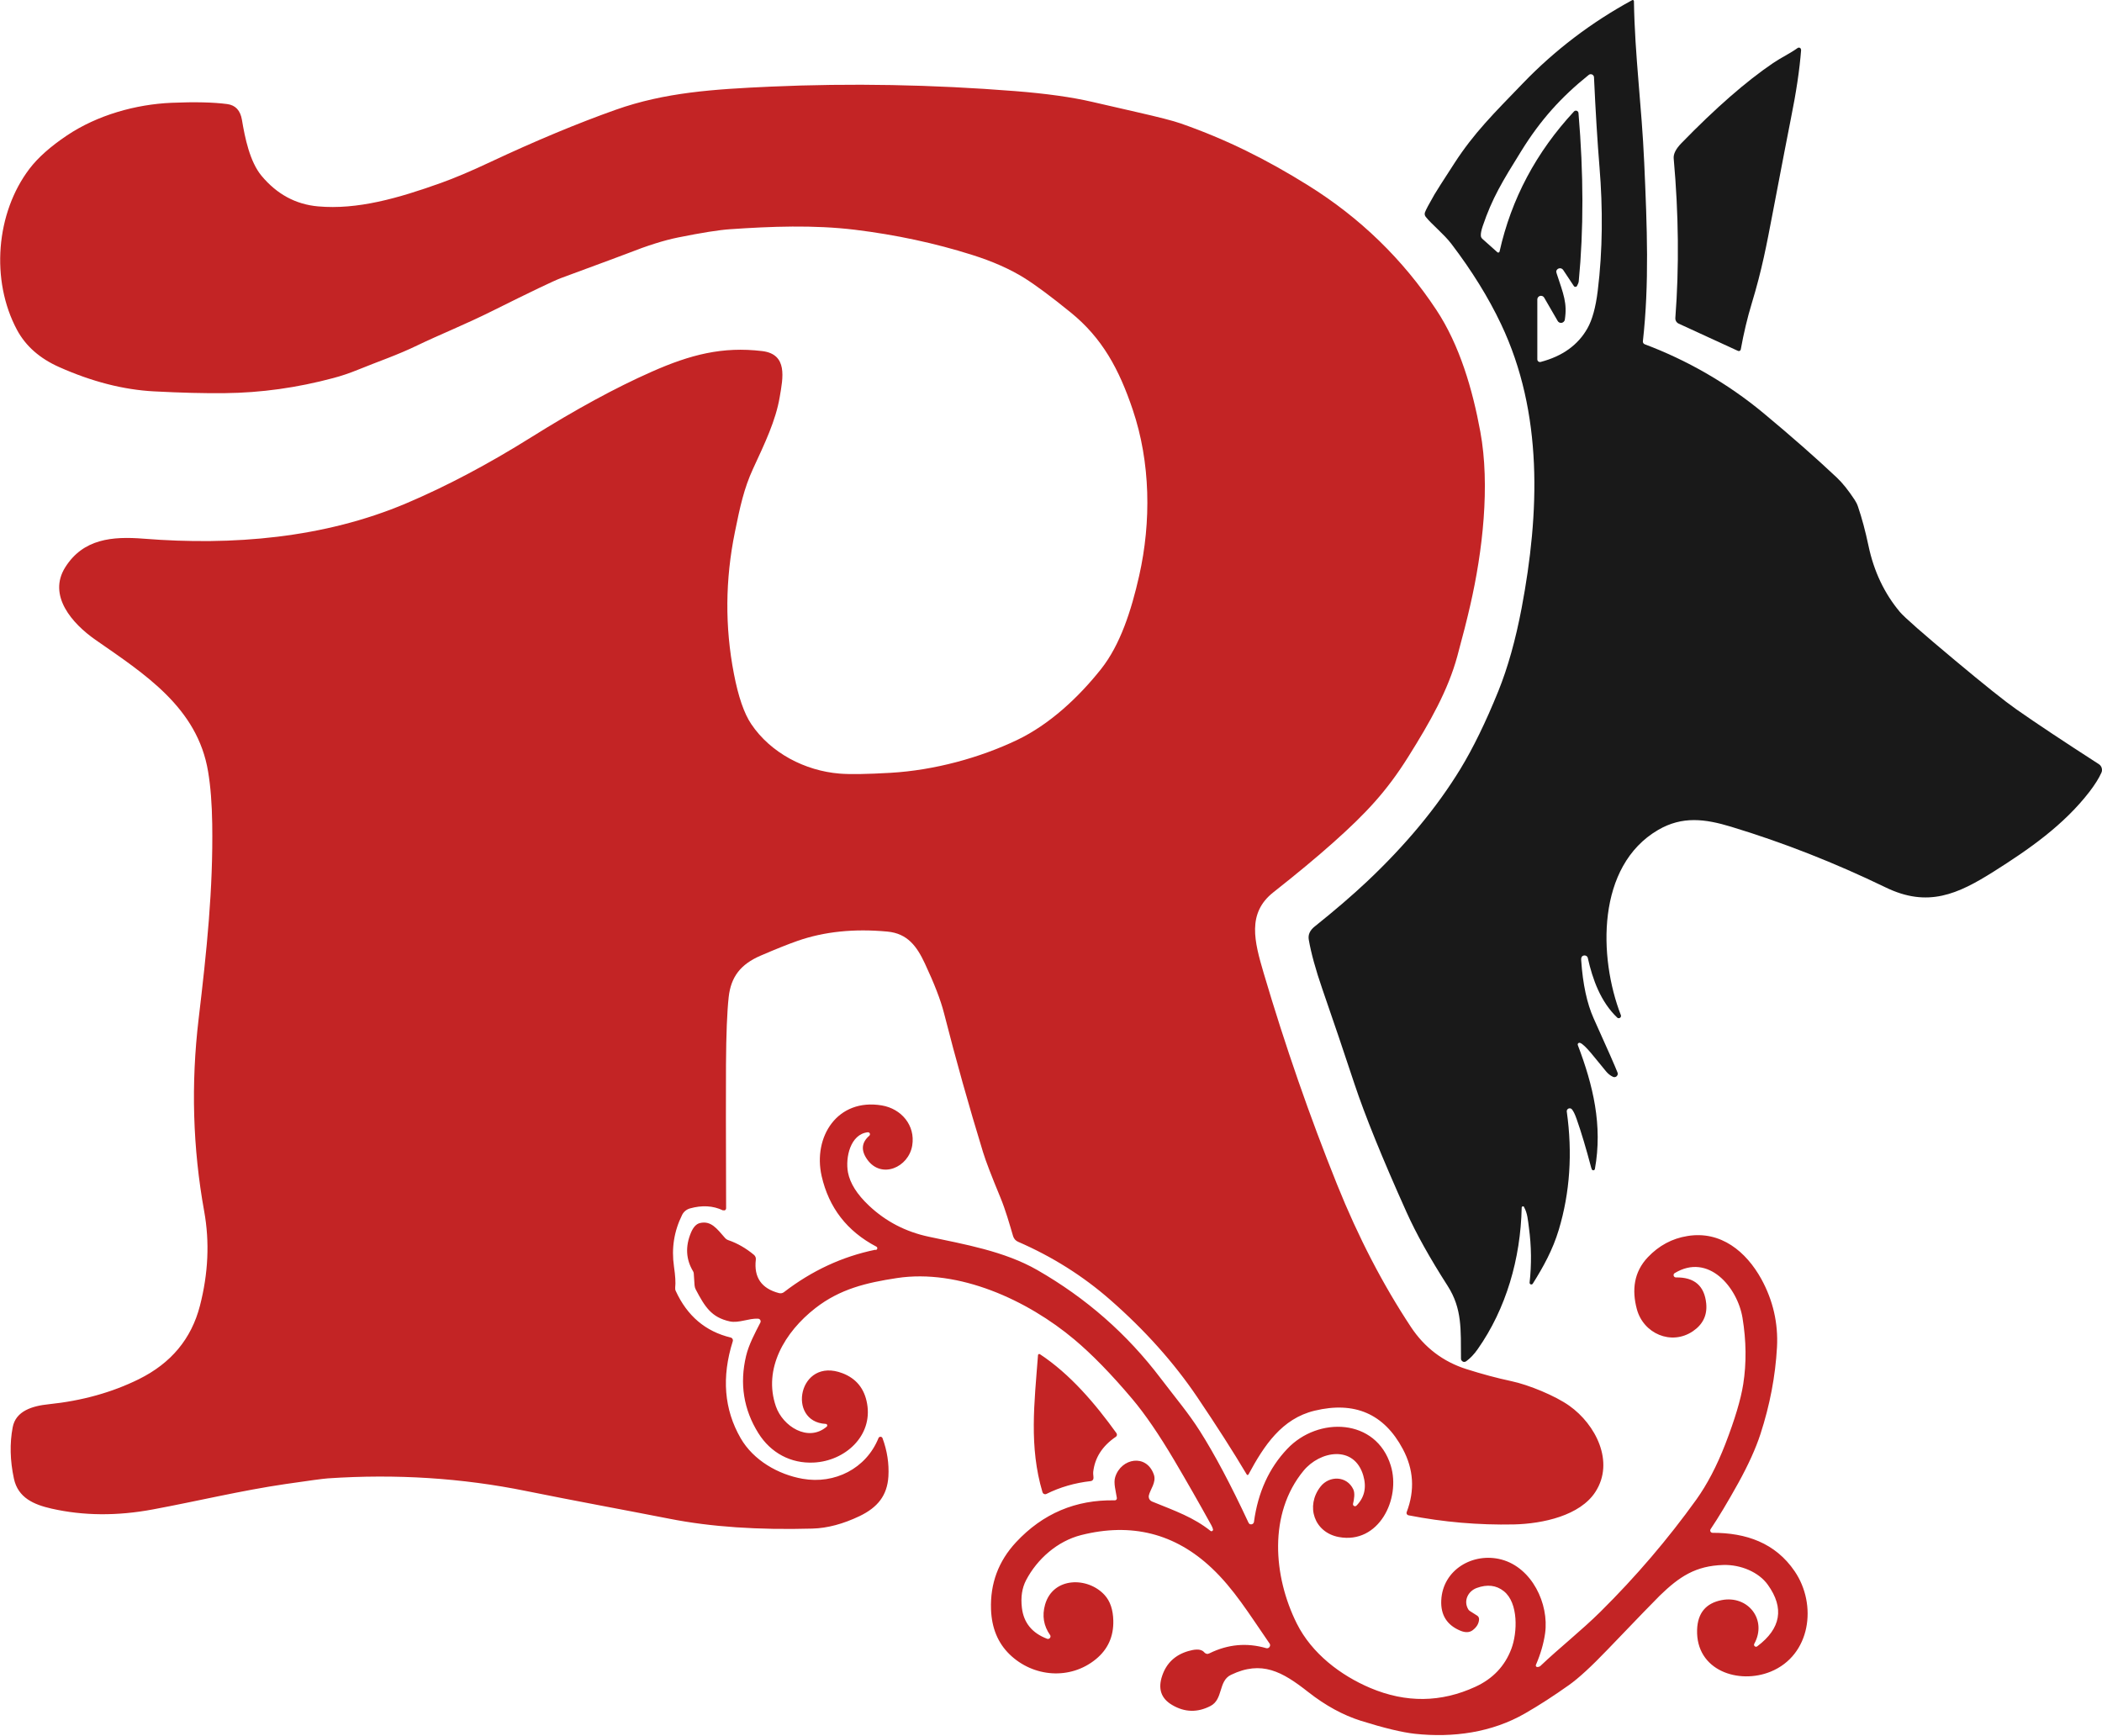
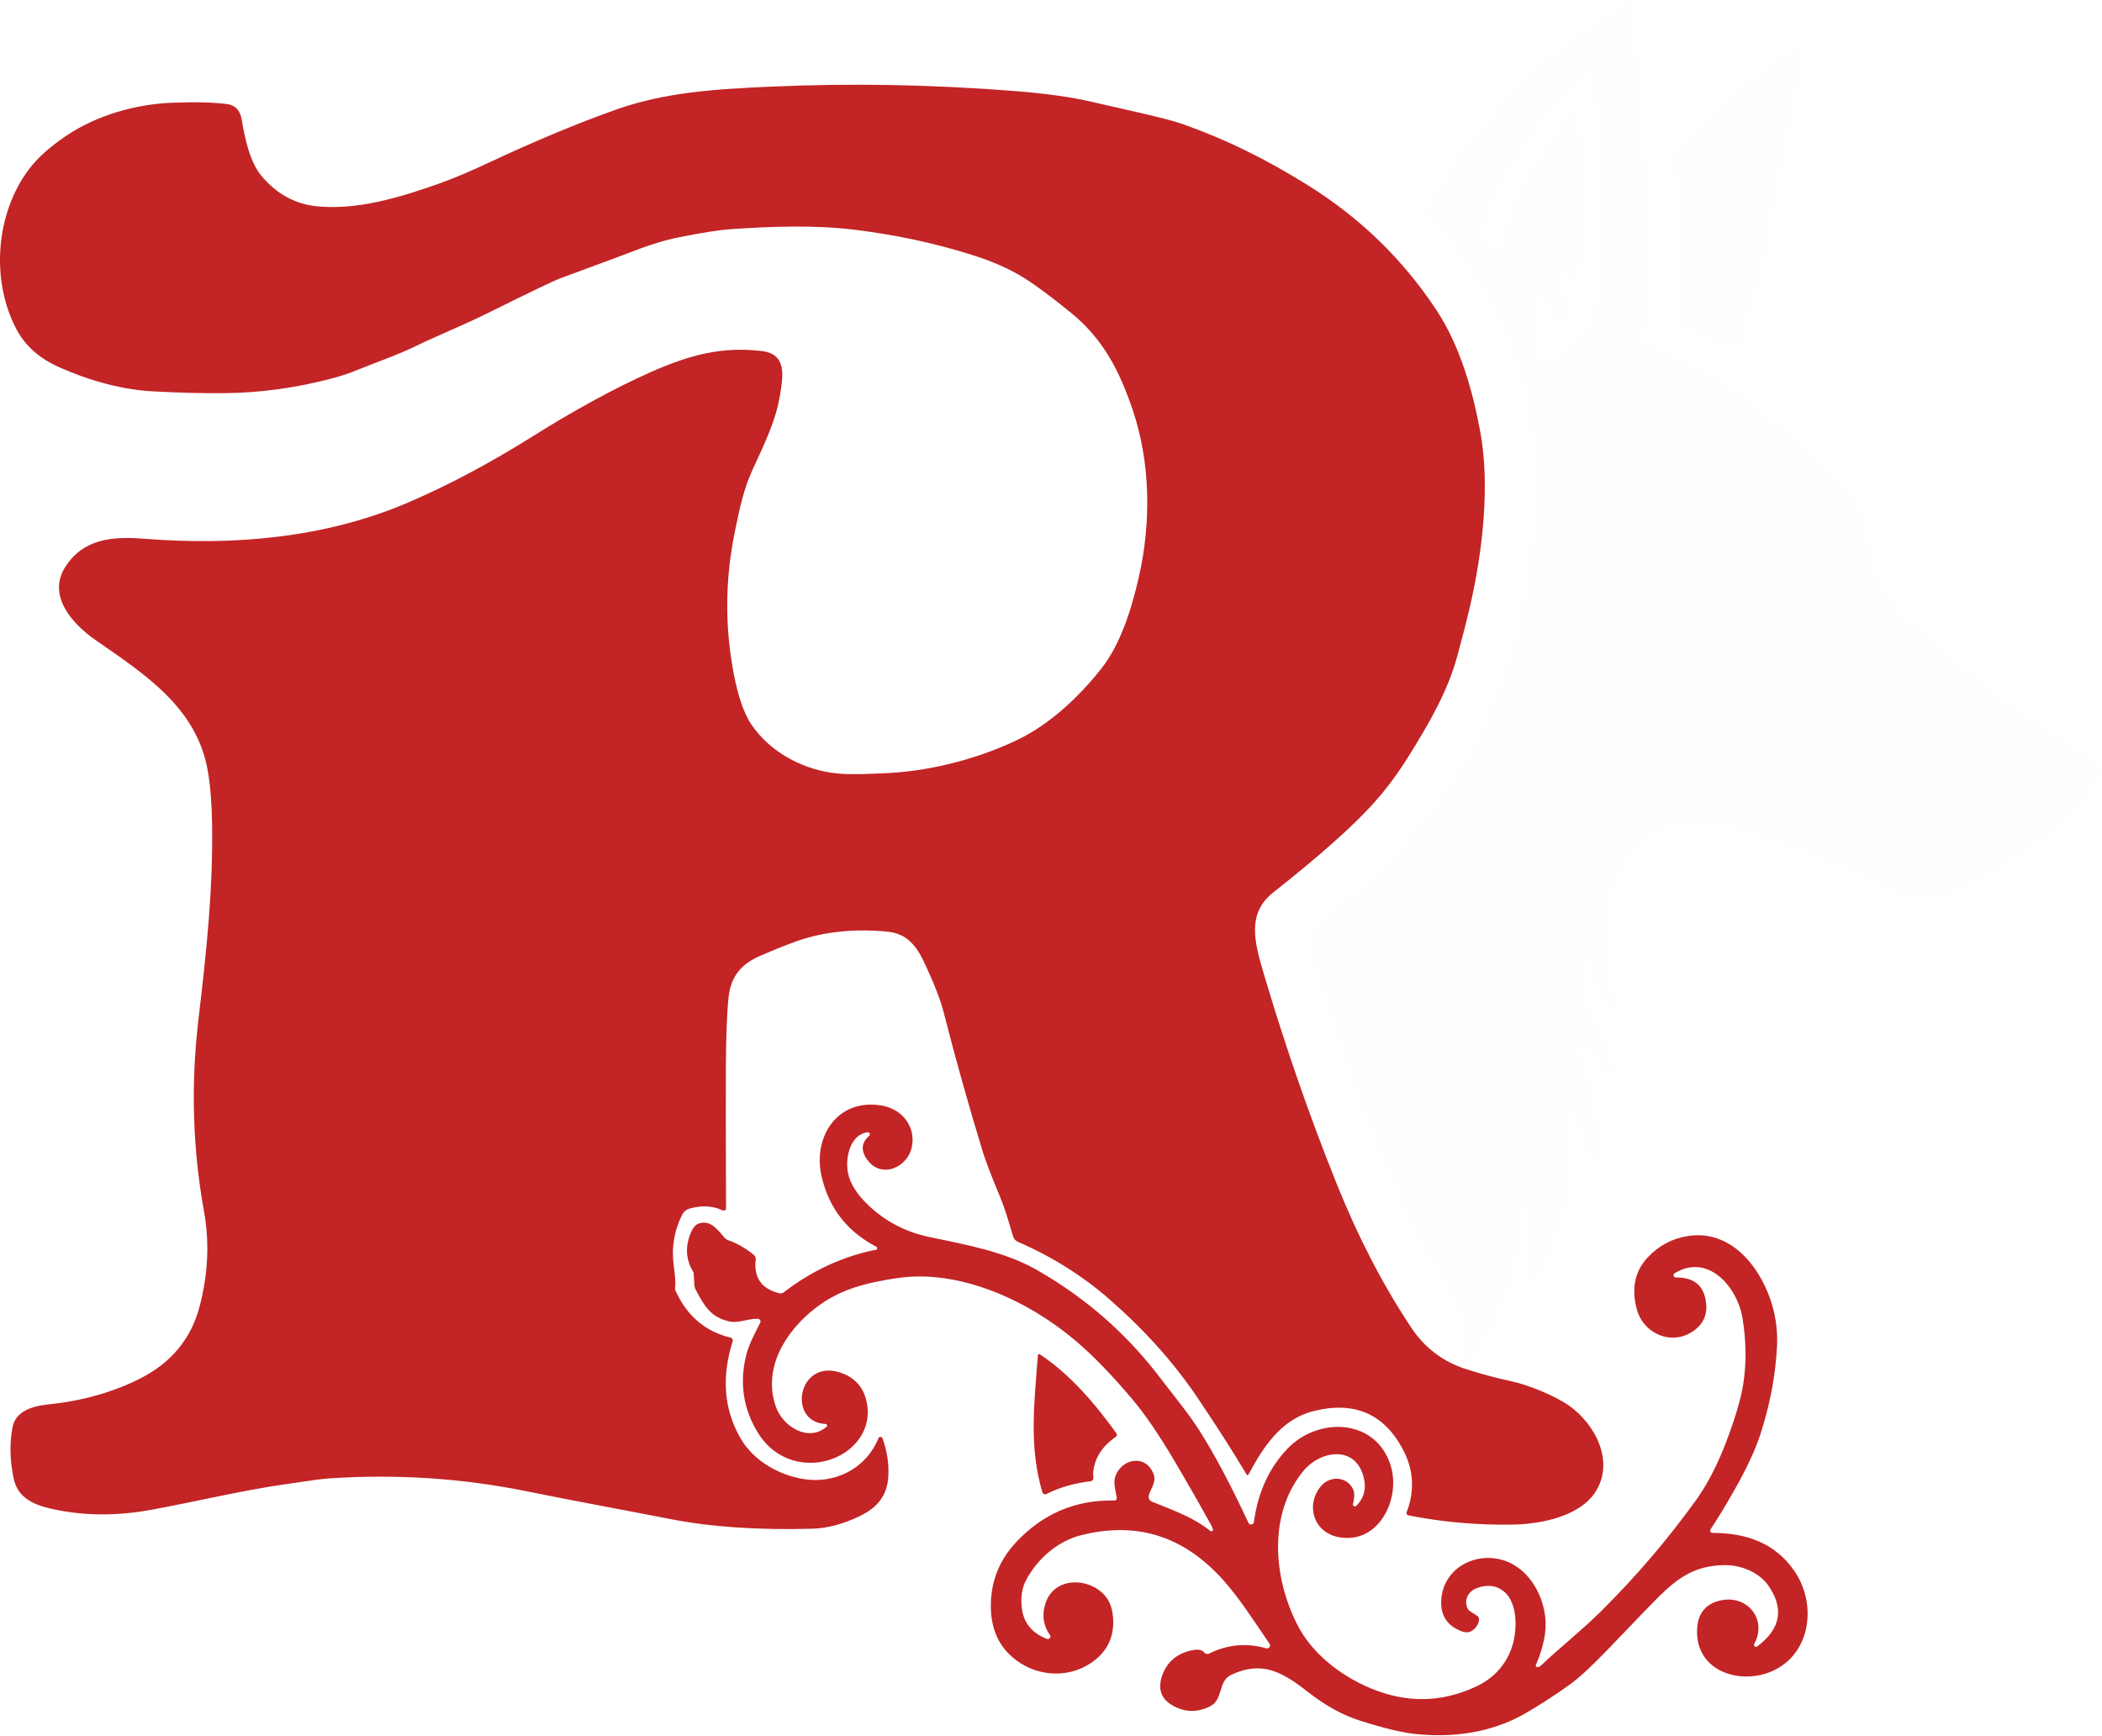
- <svg xmlns="http://www.w3.org/2000/svg" xml:space="preserve" width="82.543mm" height="68.159mm" version="1.1" style="shape-rendering:geometricPrecision; text-rendering:geometricPrecision; image-rendering:optimizeQuality; fill-rule:evenodd; clip-rule:evenodd" viewBox="0 0 343.1 283.31">
-   <defs>
-     <style type="text/css">
-    
-     .fil0 {fill:#191919;fill-rule:nonzero}
-     .fil1 {fill:#C32425;fill-rule:nonzero}
-    
-   </style>
-   </defs>
+ <svg xmlns="http://www.w3.org/2000/svg" xml:space="preserve" width="975px" height="805px" version="1.1" shape-rendering="geometricPrecision" text-rendering="geometricPrecision" image-rendering="optimizeQuality" fill-rule="evenodd" clip-rule="evenodd" viewBox="0 0 304.66 251.54">
  <g id="Camada_x0020_1">
    <g id="_1256046989824">
-       <path class="fil0" d="M248.77 197.03c-0.04,-0.06 -0.11,-0.1 -0.18,-0.1 -0.11,0 -0.2,0.09 -0.21,0.2 -0.17,8.33 -2.55,16.53 -7.17,23.1 -0.6,0.86 -1.24,1.53 -1.9,2 -0.09,0.06 -0.2,0.1 -0.31,0.1 -0.29,0 -0.53,-0.24 -0.53,-0.53 -0.04,-4.72 0.22,-8.13 -2.17,-11.87 -2.91,-4.54 -5.15,-8.55 -6.72,-12.05 -3.97,-8.83 -6.8,-15.82 -8.51,-20.97 -1.66,-5.03 -3.41,-10.19 -5.24,-15.48 -1.09,-3.16 -1.82,-5.82 -2.2,-8 -0.15,-0.83 0.17,-1.55 0.95,-2.17 3.32,-2.66 6.17,-5.11 8.55,-7.35 6.3,-5.94 11.39,-12.07 15.25,-18.39 2.06,-3.38 4.12,-7.6 6.18,-12.68 1.55,-3.84 2.82,-8.36 3.81,-13.58 2.93,-15.52 3.54,-31.81 -3.36,-46.35 -2.06,-4.35 -4.77,-8.72 -8.13,-13.13 -1.2,-1.57 -3.24,-3.2 -4.17,-4.39 -0.16,-0.2 -0.21,-0.48 -0.12,-0.72 0.14,-0.4 0.66,-1.38 1.56,-2.94 0.27,-0.47 1.36,-2.18 3.27,-5.12 3.17,-4.89 6.34,-8.03 11.16,-13.02 5.2,-5.4 11.14,-9.92 17.82,-13.56 0.03,-0.02 0.07,-0.03 0.1,-0.03 0.11,0 0.2,0.09 0.2,0.2 0,0 0,0 0,0 0.14,8.95 1.26,16.9 1.68,26.39 0.47,10.53 0.83,19.71 -0.22,29.13 -0,0.02 -0,0.03 -0,0.05 0,0.19 0.12,0.36 0.3,0.43 6.77,2.54 13.47,6.32 19.42,11.27 4.51,3.75 8.48,7.24 11.9,10.46 0.96,0.9 1.94,2.13 2.96,3.69 0.22,0.33 0.4,0.69 0.53,1.08 0.64,1.87 1.21,4.01 1.72,6.42 0.88,4.17 2.59,7.76 5.12,10.78 0.74,0.88 3.74,3.51 8.97,7.88 4.86,4.06 8.19,6.72 9.99,7.98 3.29,2.31 7.8,5.3 13.52,8.99 0.32,0.2 0.51,0.56 0.51,0.94 0,0.16 -0.03,0.31 -0.1,0.46 -0.42,0.93 -1.07,1.95 -1.93,3.08 -4.22,5.48 -9.91,9.43 -15.63,13.04 -5.88,3.71 -10.77,5.94 -17.65,2.6 -8.28,-4.01 -16.69,-7.32 -25.24,-9.91 -4.23,-1.28 -7.95,-1.78 -11.91,0.53 -10.07,5.89 -9.74,20.79 -6.07,30.24 0.01,0.04 0.02,0.08 0.02,0.12 0,0.2 -0.16,0.37 -0.37,0.37 -0.09,0 -0.18,-0.03 -0.24,-0.09 -2.7,-2.57 -4.02,-6.21 -4.81,-9.74 -0,-0.01 -0.01,-0.03 -0.01,-0.05 -0.1,-0.29 -0.42,-0.43 -0.73,-0.33 -0.02,0.01 -0.04,0.02 -0.07,0.03 -0.21,0.1 -0.3,0.34 -0.27,0.71 0.26,3.91 0.95,7.08 2.04,9.51 2.22,4.91 3.51,7.85 3.89,8.83 0.02,0.06 0.04,0.13 0.04,0.2 0,0.3 -0.24,0.55 -0.55,0.55 -0.08,0 -0.16,-0.02 -0.23,-0.05 -0.42,-0.19 -0.8,-0.49 -1.14,-0.9 -1.71,-2.04 -3.38,-4.34 -4.23,-4.64 -0.03,-0.01 -0.06,-0.02 -0.1,-0.02 -0.16,0 -0.29,0.13 -0.29,0.28 0,0.03 0.01,0.07 0.02,0.1 2.5,6.57 4.07,13.12 2.79,20.22 -0.02,0.13 -0.14,0.22 -0.27,0.22 -0.05,0 -0.1,-0.02 -0.15,-0.04 -0.06,-0.04 -0.13,-0.18 -0.19,-0.41 -0.83,-3.14 -1.62,-5.78 -2.37,-7.91 -0.28,-0.8 -0.54,-1.33 -0.78,-1.6 -0.09,-0.1 -0.22,-0.16 -0.36,-0.16 -0.27,0 -0.48,0.22 -0.48,0.48 0,0.02 0,0.05 0.01,0.07 0.95,6.76 0.52,13.2 -1.31,19.29 -0.98,3.26 -2.51,6.03 -4.25,8.8 -0.05,0.08 -0.14,0.12 -0.23,0.12 -0.15,0 -0.28,-0.12 -0.28,-0.28 0,-0.01 0,-0.01 0,-0.02 0.33,-2.97 0.3,-5.95 -0.11,-8.96 -0.16,-1.2 -0.23,-2.37 -0.8,-3.38zm2.16 -148.17l0 9.82c0,0.23 0.19,0.42 0.42,0.42 0.04,0 0.07,-0 0.11,-0.01 3.56,-0.93 6.11,-2.76 7.65,-5.49 0.79,-1.39 1.35,-3.43 1.68,-6.11 0.82,-6.64 0.84,-13.55 0.29,-20.2 -0.34,-4.15 -0.64,-9.04 -0.9,-14.68 -0.01,-0.28 -0.25,-0.5 -0.53,-0.5 -0.12,0 -0.24,0.04 -0.33,0.12 -4.51,3.62 -7.89,7.38 -11.02,12.44 -3.09,4.97 -4.73,7.66 -6.29,12.26 -0.22,0.66 -0.32,1.17 -0.3,1.54 0.01,0.21 0.11,0.41 0.27,0.54l2.42 2.16c0.04,0.04 0.09,0.06 0.15,0.06 0.11,0 0.2,-0.07 0.22,-0.18 1.92,-8.58 5.97,-16.2 12.15,-22.86 0.08,-0.09 0.19,-0.13 0.31,-0.13 0.22,0 0.4,0.17 0.42,0.38 0.84,9.94 0.85,19.1 0.04,27.49 -0.02,0.19 -0.11,0.44 -0.28,0.74 -0.05,0.1 -0.15,0.16 -0.27,0.16 -0.1,0 -0.2,-0.05 -0.25,-0.14l-1.74 -2.62c-0.12,-0.17 -0.31,-0.28 -0.52,-0.28 -0.27,0 -0.52,0.18 -0.6,0.44 -0.03,0.07 -0.01,0.21 0.06,0.42 1.13,3.41 1.74,4.85 1.33,7.52 -0.04,0.31 -0.31,0.54 -0.62,0.54 -0.23,0 -0.44,-0.12 -0.55,-0.32l-2.2 -3.8c-0.11,-0.19 -0.31,-0.3 -0.52,-0.3 -0.33,0 -0.6,0.27 -0.6,0.6 0,0 0,0 0,0l-0 0z" />
-       <path class="fil0" d="M293.99 8.13c-0.24,3.18 -0.8,6.94 -1.68,11.28 -0.4,1.99 -1.38,7.08 -2.94,15.25 -1.01,5.27 -1.75,9.31 -3.45,14.9 -0.71,2.34 -1.3,4.83 -1.78,7.48 -0.03,0.16 -0.16,0.27 -0.32,0.27 -0.05,0 -0.09,-0.01 -0.14,-0.03l-9.68 -4.45c-0.36,-0.17 -0.57,-0.54 -0.54,-0.93 0.63,-8.31 0.54,-16.99 -0.27,-26.02 -0.07,-0.74 0.35,-1.57 1.24,-2.49 5.58,-5.74 10.58,-10.11 14.99,-13.1 1.34,-0.91 2.76,-1.56 4.01,-2.46 0.06,-0.04 0.13,-0.06 0.2,-0.06 0.19,0 0.34,0.15 0.34,0.34 0,0.01 -0,0.02 -0,0.03z" />
+       <path fill="#FEFEFE" fill-rule="nonzero" d="M220.89 174.97c-0.03,-0.05 -0.1,-0.09 -0.16,-0.09 -0.1,0 -0.17,0.08 -0.18,0.18 -0.15,7.4 -2.27,14.68 -6.37,20.51 -0.53,0.77 -1.1,1.36 -1.69,1.78 -0.08,0.05 -0.18,0.09 -0.27,0.09 -0.26,0 -0.47,-0.21 -0.47,-0.47 -0.04,-4.19 0.19,-7.22 -1.93,-10.54 -2.59,-4.03 -4.58,-7.6 -5.97,-10.7 -3.52,-7.85 -6.04,-14.05 -7.56,-18.63 -1.47,-4.46 -3.02,-9.05 -4.65,-13.74 -0.97,-2.81 -1.62,-5.17 -1.95,-7.11 -0.14,-0.73 0.15,-1.37 0.84,-1.93 2.95,-2.36 5.48,-4.53 7.59,-6.52 5.6,-5.28 10.12,-10.72 13.55,-16.33 1.82,-3.01 3.65,-6.75 5.48,-11.26 1.38,-3.41 2.51,-7.43 3.39,-12.06 2.6,-13.79 3.14,-28.25 -2.99,-41.16 -1.83,-3.87 -4.23,-7.75 -7.22,-11.66 -1.06,-1.4 -2.87,-2.85 -3.7,-3.9 -0.14,-0.18 -0.19,-0.43 -0.11,-0.64 0.13,-0.36 0.59,-1.23 1.39,-2.61 0.24,-0.42 1.21,-1.94 2.9,-4.55 2.82,-4.34 5.63,-7.13 9.91,-11.56 4.62,-4.8 9.9,-8.81 15.83,-12.04 0.02,-0.02 0.06,-0.03 0.09,-0.03 0.1,0 0.17,0.08 0.17,0.18 0,0 0,0 0,0 0.13,7.95 1.12,15.01 1.5,23.43 0.41,9.35 0.73,17.51 -0.2,25.87 0,0.02 0,0.03 0,0.05 0,0.16 0.11,0.32 0.27,0.38 6.01,2.25 11.96,5.61 17.24,10.01 4.01,3.33 7.53,6.43 10.57,9.29 0.85,0.79 1.72,1.89 2.63,3.27 0.2,0.3 0.36,0.61 0.47,0.96 0.57,1.66 1.08,3.56 1.53,5.7 0.78,3.71 2.3,6.89 4.55,9.58 0.65,0.78 3.32,3.11 7.96,6.99 4.32,3.61 7.27,5.97 8.87,7.09 2.92,2.05 6.93,4.71 12.01,7.98 0.28,0.18 0.45,0.5 0.45,0.84 0,0.14 -0.02,0.27 -0.09,0.41 -0.37,0.82 -0.95,1.73 -1.71,2.73 -3.75,4.87 -8.8,8.38 -13.88,11.58 -5.22,3.3 -9.57,5.28 -15.68,2.31 -7.35,-3.56 -14.82,-6.5 -22.41,-8.8 -3.76,-1.14 -7.06,-1.58 -10.58,0.47 -8.94,5.23 -8.65,18.46 -5.39,26.86 0.01,0.03 0.02,0.07 0.02,0.1 0,0.18 -0.14,0.33 -0.33,0.33 -0.08,0 -0.16,-0.03 -0.21,-0.08 -2.4,-2.28 -3.57,-5.51 -4.27,-8.65 0,-0.01 -0.01,-0.03 -0.01,-0.04 -0.09,-0.26 -0.37,-0.39 -0.65,-0.3 -0.02,0.01 -0.03,0.02 -0.06,0.03 -0.19,0.09 -0.27,0.3 -0.24,0.63 0.23,3.47 0.84,6.29 1.81,8.45 1.97,4.36 3.12,6.97 3.46,7.84 0.01,0.05 0.03,0.11 0.03,0.17 0,0.27 -0.21,0.49 -0.49,0.49 -0.07,0 -0.14,-0.01 -0.2,-0.04 -0.37,-0.17 -0.71,-0.44 -1.01,-0.8 -1.52,-1.81 -3.01,-3.85 -3.76,-4.12 -0.03,-0.01 -0.05,-0.02 -0.09,-0.02 -0.14,0 -0.26,0.12 -0.26,0.25 0,0.03 0.01,0.06 0.02,0.09 2.22,5.83 3.62,11.65 2.48,17.96 -0.02,0.11 -0.13,0.19 -0.24,0.19 -0.05,0 -0.09,-0.02 -0.13,-0.03 -0.06,-0.04 -0.12,-0.16 -0.17,-0.37 -0.74,-2.79 -1.44,-5.13 -2.11,-7.02 -0.25,-0.71 -0.48,-1.18 -0.69,-1.42 -0.08,-0.09 -0.2,-0.15 -0.32,-0.15 -0.24,0 -0.43,0.2 -0.43,0.43 0,0.02 0,0.04 0.01,0.06 0.85,6.01 0.46,11.72 -1.16,17.13 -0.87,2.9 -2.23,5.36 -3.78,7.82 -0.04,0.07 -0.12,0.1 -0.2,0.1 -0.13,0 -0.25,-0.1 -0.25,-0.24 0,-0.01 0,-0.01 0,-0.02 0.29,-2.64 0.27,-5.29 -0.1,-7.96 -0.14,-1.07 -0.2,-2.1 -0.71,-3l0.01 -0.02zm1.92 -131.58l0 8.72c0,0.2 0.17,0.37 0.37,0.37 0.04,0 0.07,0 0.1,-0.01 3.16,-0.82 5.43,-2.45 6.79,-4.87 0.71,-1.24 1.2,-3.05 1.5,-5.43 0.72,-5.89 0.74,-12.03 0.25,-17.94 -0.3,-3.68 -0.56,-8.02 -0.79,-13.03 -0.01,-0.25 -0.23,-0.45 -0.48,-0.45 -0.1,0 -0.21,0.04 -0.29,0.11 -4,3.21 -7.01,6.55 -9.78,11.05 -2.75,4.41 -4.21,6.8 -5.59,10.88 -0.2,0.59 -0.28,1.04 -0.27,1.37 0.01,0.19 0.1,0.37 0.24,0.48l2.15 1.92c0.04,0.04 0.08,0.05 0.14,0.05 0.09,0 0.17,-0.06 0.19,-0.16 1.71,-7.62 5.3,-14.38 10.79,-20.3 0.07,-0.08 0.17,-0.11 0.28,-0.11 0.19,0 0.35,0.15 0.37,0.33 0.74,8.83 0.75,16.97 0.03,24.42 -0.01,0.17 -0.09,0.39 -0.25,0.65 -0.04,0.09 -0.13,0.15 -0.24,0.15 -0.08,0 -0.17,-0.05 -0.22,-0.13l-1.54 -2.32c-0.11,-0.16 -0.28,-0.25 -0.46,-0.25 -0.24,0 -0.47,0.16 -0.54,0.39 -0.02,0.06 -0.01,0.18 0.06,0.37 1,3.03 1.54,4.31 1.18,6.68 -0.04,0.27 -0.28,0.48 -0.55,0.48 -0.21,0 -0.39,-0.11 -0.49,-0.29l-1.96 -3.37c-0.09,-0.17 -0.27,-0.27 -0.46,-0.27 -0.29,0 -0.53,0.24 -0.53,0.54 0,0 0,0 0,0l0 0 0 -0.03z" />
+       <path fill="#FEFEFE" fill-rule="nonzero" d="M261.05 7.22c-0.21,2.82 -0.71,6.16 -1.49,10.02 -0.36,1.76 -1.23,6.28 -2.61,13.54 -0.9,4.68 -1.56,8.27 -3.07,13.23 -0.63,2.08 -1.15,4.29 -1.58,6.64 -0.02,0.14 -0.14,0.24 -0.28,0.24 -0.05,0 -0.08,-0.01 -0.13,-0.02l-8.59 -3.96c-0.32,-0.15 -0.51,-0.48 -0.48,-0.82 0.56,-7.38 0.48,-15.09 -0.24,-23.11 -0.06,-0.66 0.31,-1.39 1.1,-2.21 4.95,-5.1 9.39,-8.98 13.31,-11.63 1.19,-0.81 2.45,-1.39 3.56,-2.19 0.06,-0.03 0.12,-0.05 0.18,-0.05 0.17,0 0.3,0.13 0.3,0.3 0,0.01 0,0.02 0,0.03l0.02 -0.01z" />
    </g>
-     <path class="fil1" d="M118 197.59c-1.62,-0.77 -3.42,-0.87 -5.4,-0.31 -0.55,0.16 -1.01,0.54 -1.26,1.05 -1.32,2.66 -1.76,5.47 -1.33,8.43 0.22,1.51 0.29,2.65 0.2,3.42 -0.02,0.19 0,0.39 0.09,0.57 1.87,4.08 4.86,6.61 8.97,7.6 0.21,0.05 0.36,0.24 0.36,0.46 0,0.05 -0.01,0.09 -0.02,0.14 -1.85,5.86 -1.42,11.14 1.28,15.83 2.09,3.63 6.16,5.94 10.12,6.63 5.22,0.92 10.37,-1.66 12.38,-6.64 0.05,-0.14 0.18,-0.22 0.33,-0.22 0.15,0 0.28,0.09 0.33,0.23 0.76,2.06 1.08,4.14 0.96,6.24 -0.19,3.13 -1.77,5.07 -4.7,6.48 -2.7,1.29 -5.26,1.97 -7.68,2.04 -8.87,0.25 -16.64,-0.28 -23.32,-1.6 -7.5,-1.47 -15.36,-2.9 -23.36,-4.52 -10.5,-2.14 -21.31,-2.83 -32.42,-2.08 -0.75,0.05 -3.06,0.36 -6.94,0.93 -7.24,1.06 -14.36,2.79 -21.63,4.14 -5.83,1.09 -11.34,1.05 -16.55,-0.13 -2.86,-0.65 -5.47,-1.75 -6.14,-4.9 -0.63,-2.94 -0.7,-5.74 -0.2,-8.37 0.5,-2.7 3.25,-3.5 5.89,-3.77 5.41,-0.56 10.31,-1.92 14.7,-4.09 5.26,-2.6 8.58,-6.59 9.97,-11.97 1.37,-5.31 1.6,-10.45 0.7,-15.43 -1.87,-10.33 -2.17,-20.8 -0.91,-31.4 1.33,-11.2 2.38,-21.22 2.22,-31.86 -0.05,-3.29 -0.27,-6.13 -0.67,-8.51 -1.72,-10.47 -10.39,-15.96 -18.4,-21.54 -3.74,-2.61 -7.85,-7.2 -4.91,-11.85 2.93,-4.63 7.64,-5.06 12.8,-4.65 14.47,1.15 29.42,-0.07 42.89,-5.79 6.55,-2.78 13.33,-6.37 20.33,-10.75 7.23,-4.53 13.78,-8.1 19.66,-10.7 6.36,-2.82 11.6,-4.16 18.05,-3.39 4.24,0.5 3.41,4.39 2.88,7.5 -0.65,3.86 -2.43,7.55 -4.37,11.75 -1.46,3.17 -2.11,6.17 -2.94,10.27 -1.59,7.78 -1.65,15.49 -0.17,23.15 0.72,3.76 1.67,6.5 2.83,8.22 3.17,4.73 8.8,7.64 14.44,8.09 1.73,0.14 4.5,0.09 8.32,-0.13 7.17,-0.42 14.56,-2.46 20.64,-5.36 5.29,-2.53 10.03,-6.95 13.71,-11.59 3.12,-3.94 4.93,-9.53 6.21,-15.21 1.99,-8.83 1.86,-18.51 -1.05,-27.12 -2.23,-6.61 -4.96,-11.69 -10.16,-15.9 -3.19,-2.59 -5.7,-4.45 -7.52,-5.59 -2.34,-1.46 -5.19,-2.73 -8.57,-3.79 -6.04,-1.91 -12.4,-3.27 -19.07,-4.09 -6.76,-0.82 -13.72,-0.55 -20.41,-0.09 -1.8,0.12 -4.64,0.57 -8.5,1.35 -2.27,0.46 -5,1.32 -8.19,2.58 -0.45,0.18 -4.08,1.53 -10.89,4.04 -1.14,0.42 -4.9,2.22 -11.28,5.4 -4.39,2.19 -8.61,3.87 -12.11,5.56 -3.35,1.63 -6.39,2.63 -9.79,4.02 -1.33,0.54 -2.67,1 -4.01,1.35 -5.9,1.58 -11.79,2.4 -17.68,2.46 -3.34,0.04 -7.2,-0.06 -11.58,-0.29 -4.96,-0.26 -10.12,-1.58 -15.48,-3.97 -3.17,-1.41 -5.45,-3.43 -6.86,-6.04 -4.37,-8.13 -3.45,-19.15 2.03,-26.34 1.38,-1.81 3.41,-3.62 6.11,-5.43 4.97,-3.33 11.23,-5.08 17.07,-5.33 3.79,-0.16 6.82,-0.09 9.1,0.21 1.33,0.18 2.13,1.03 2.39,2.57 0.48,2.9 1.28,6.84 3.2,9.14 2.5,3 5.57,4.66 9.21,4.99 6.43,0.58 13.08,-1.32 20.09,-3.83 2.2,-0.79 4.86,-1.91 7.98,-3.38 7.46,-3.5 14.3,-6.35 20.53,-8.56 8.01,-2.84 15.96,-3.36 25.32,-3.78 13.04,-0.58 26.33,-0.34 39.85,0.73 5.08,0.4 9.3,0.99 12.65,1.77 3.91,0.9 6.32,1.46 7.23,1.66 3.56,0.81 5.95,1.42 7.17,1.85 7.42,2.59 14.01,5.88 20.78,10.1 8.51,5.3 15.49,12.08 20.95,20.34 3.82,5.78 5.92,13.03 7.18,19.9 1.61,8.76 0.38,19.5 -1.65,28.33 -0.52,2.28 -1.22,5.04 -2.1,8.27 -1.52,5.6 -4.45,10.77 -8,16.43 -3.54,5.65 -6.89,9.24 -12.28,14.04 -2.68,2.39 -5.93,5.09 -9.76,8.11 -4.33,3.42 -3.09,8.03 -1.58,13.17 3.51,11.88 7.51,23.4 11.99,34.54 3.46,8.6 7.48,16.34 12.05,23.25 2.23,3.37 5.25,5.66 9.04,6.87 2.55,0.81 5,1.47 7.35,1.97 2.84,0.6 7.2,2.4 9.48,4.03 4.27,3.03 7.42,9.14 4.24,14.05 -2.49,3.86 -8.55,5.2 -13.29,5.31 -5.77,0.12 -11.51,-0.37 -17.22,-1.49 -0.19,-0.04 -0.32,-0.2 -0.32,-0.39 0,-0.05 0.01,-0.1 0.03,-0.14 1.35,-3.54 1.14,-6.97 -0.64,-10.3 -3.06,-5.74 -7.86,-7.82 -14.38,-6.25 -5.38,1.29 -8.28,5.72 -10.81,10.42 -0.03,0.05 -0.08,0.08 -0.14,0.08 -0.06,0 -0.11,-0.03 -0.14,-0.08 -2.22,-3.74 -4.92,-7.95 -8.09,-12.65 -3.8,-5.62 -8.54,-10.92 -14.21,-15.88 -4.44,-3.89 -9.45,-7.04 -15.02,-9.46 -0.38,-0.16 -0.68,-0.49 -0.81,-0.9 -0.58,-1.95 -1.21,-4.23 -2.1,-6.38 -1.43,-3.45 -2.37,-5.9 -2.81,-7.34 -2.32,-7.57 -4.45,-15.15 -6.38,-22.73 -0.54,-2.12 -1.59,-4.82 -3.12,-8.09 -1.3,-2.78 -2.82,-4.89 -6.11,-5.2 -5.43,-0.51 -10.33,-0 -14.68,1.52 -1.49,0.52 -3.49,1.32 -6,2.4 -3.3,1.42 -4.86,3.47 -5.23,6.77 -0.26,2.38 -0.41,6.06 -0.44,11.02 -0.02,3.79 -0.02,11.61 0.02,23.47 -0,0.19 -0.15,0.34 -0.34,0.34 -0.05,0 -0.1,-0.01 -0.14,-0.03l-0 0zm24.96 6.47c0.14,-0.03 0.24,-0.15 0.24,-0.29 0,-0.11 -0.06,-0.21 -0.16,-0.26 -4.78,-2.51 -7.75,-6.35 -8.93,-11.53 -1.44,-6.39 2.57,-12.74 9.83,-11.52 3.18,0.54 5.49,3.25 4.96,6.53 -0.58,3.59 -5.05,5.55 -7.35,2.29 -1.05,-1.48 -0.93,-2.78 0.35,-3.88 0.07,-0.06 0.1,-0.15 0.1,-0.24 0,-0.18 -0.14,-0.32 -0.32,-0.32 -0.01,0 -0.02,0 -0.03,0 -2.85,0.31 -3.69,4.12 -3.24,6.55 0.34,1.78 1.47,3.58 3.41,5.41 2.75,2.6 6.01,4.29 9.77,5.09 5.77,1.23 12.35,2.36 17.72,5.44 7.97,4.58 14.62,10.39 20.16,17.7 2.64,3.47 4.5,5.63 6.37,8.57 2.4,3.78 5.05,8.76 7.93,14.94 0.06,0.13 0.13,0.21 0.21,0.26 0.03,0.01 0.05,0.03 0.08,0.03 0.25,0.08 0.52,-0.05 0.6,-0.3 0.01,-0.03 0.02,-0.06 0.02,-0.09 0.65,-4.81 2.46,-8.78 5.43,-11.91 5.05,-5.35 14.53,-5.01 16.9,2.73 1.67,5.44 -1.96,12.86 -8.47,11.66 -4.03,-0.74 -5.48,-5.05 -3,-8.23 1.44,-1.84 4.3,-1.78 5.35,0.44 0.3,0.64 0.14,1.6 -0.04,2.36 -0,0.02 -0.01,0.04 -0.01,0.07 0,0.18 0.15,0.33 0.33,0.33 0.09,0 0.17,-0.03 0.23,-0.09 1.32,-1.33 1.69,-2.97 1.12,-4.93 -1.48,-5.02 -7.07,-4.04 -9.76,-0.76 -5.74,6.98 -4.94,17.22 -1.09,24.93 2.45,4.9 7.16,8.47 12,10.52 5.82,2.46 11.54,2.39 17.16,-0.2 2.85,-1.31 4.81,-3.38 5.87,-6.21 0.99,-2.63 1.17,-7.49 -1.25,-9.4 -1.22,-0.97 -2.69,-1.14 -4.4,-0.52 -1.43,0.52 -2.21,2.1 -1.4,3.48 0.07,0.12 0.16,0.22 0.28,0.29l1.18 0.75c0.21,0.13 0.33,0.37 0.31,0.62 -0.04,0.68 -0.39,1.26 -1.03,1.75 -0.52,0.4 -1.2,0.43 -2.02,0.09 -2.19,-0.91 -3.23,-2.56 -3.12,-4.95 0.23,-5.02 5.2,-7.89 9.82,-6.67 4.97,1.32 7.8,7.21 7.13,12.05 -0.24,1.67 -0.74,3.39 -1.5,5.15 -0.01,0.03 -0.02,0.07 -0.02,0.1 0,0.14 0.11,0.25 0.25,0.25 0,0 0,0 0,0 0.22,-0.01 0.4,-0.07 0.53,-0.2 3.02,-2.88 6.68,-5.76 9.79,-8.84 5.78,-5.73 10.99,-11.83 15.63,-18.29 1.76,-2.46 3.34,-5.47 4.73,-9.05 1.56,-4.04 2.54,-7.31 2.93,-9.8 0.54,-3.45 0.5,-7.06 -0.12,-10.83 -0.83,-4.99 -5.56,-10.63 -11.06,-7.3 -0.12,0.07 -0.19,0.19 -0.19,0.33 0,0.21 0.17,0.38 0.38,0.38 0,0 0.01,0 0.01,0 3.02,-0.05 4.66,1.38 4.94,4.28 0.18,1.9 -0.55,3.4 -2.19,4.51 -3.52,2.37 -8.07,0.38 -9.14,-3.63 -0.82,-3.09 -0.5,-6.04 1.81,-8.47 1.8,-1.89 3.95,-3.05 6.45,-3.45 5.45,-0.9 9.59,2.54 12.07,7.03 1.91,3.49 2.76,7.2 2.55,11.13 -0.26,4.71 -1.16,9.43 -2.7,14.17 -0.77,2.36 -1.98,5.03 -3.62,8 -1.75,3.15 -3.26,5.66 -4.52,7.53 -0.04,0.06 -0.06,0.14 -0.06,0.21 0,0.21 0.17,0.38 0.38,0.38 5.47,-0.01 10.25,1.64 13.4,6.27 3.73,5.47 2.61,13.72 -3.9,16.39 -5.23,2.14 -12.23,-0.17 -12.02,-6.83 0.09,-2.72 1.42,-4.33 3.99,-4.84 4.31,-0.85 7.49,3.2 5.35,7.11 -0.03,0.05 -0.05,0.11 -0.05,0.17 0,0.18 0.15,0.33 0.33,0.33 0.08,0 0.15,-0.03 0.21,-0.08 3.86,-2.9 4.43,-6.24 1.72,-10.03 -1.48,-2.08 -4.44,-3.32 -7.27,-3.24 -4.52,0.13 -7.17,1.9 -10.36,4.99 -0.75,0.73 -3.6,3.68 -8.55,8.84 -2.62,2.73 -4.71,4.66 -6.28,5.77 -2.48,1.76 -4.87,3.31 -7.19,4.64 -5.4,3.11 -11.72,3.99 -17.96,3.32 -2.09,-0.23 -5.04,-0.94 -8.84,-2.13 -2.88,-0.91 -5.75,-2.47 -8.59,-4.7 -4.22,-3.32 -7.58,-5.21 -12.6,-2.79 -2.08,1 -1.24,3.98 -3.32,5.07 -2.13,1.11 -4.22,1.06 -6.27,-0.15 -1.82,-1.06 -2.36,-2.66 -1.62,-4.81 0.7,-2.04 2.12,-3.37 4.24,-3.99 0.86,-0.25 2.04,-0.48 2.59,0.18 0.11,0.13 0.25,0.22 0.42,0.26 0.13,0.04 0.28,0.01 0.46,-0.08 3.01,-1.48 6.09,-1.76 9.26,-0.84 0.07,0.02 0.14,0.02 0.21,0.01 0.27,-0.04 0.46,-0.3 0.42,-0.56 -0.01,-0.07 -0.04,-0.14 -0.08,-0.2 -3.42,-4.96 -5.83,-8.91 -9.44,-12.32 -6.01,-5.67 -13.11,-7.46 -21.32,-5.39 -3.86,0.98 -7.17,3.89 -8.99,7.37 -0.66,1.27 -0.89,2.77 -0.68,4.51 0.29,2.43 1.66,4.12 4.12,5.05 0.06,0.02 0.13,0.03 0.19,0.02 0.22,-0.03 0.38,-0.23 0.36,-0.45 -0.01,-0.07 -0.03,-0.13 -0.07,-0.18 -1.05,-1.5 -1.33,-3.16 -0.82,-4.96 1.3,-4.58 7.01,-4.57 9.73,-1.56 0.9,0.99 1.37,2.38 1.41,4.17 0.06,2.58 -0.88,4.67 -2.82,6.27 -4.21,3.47 -10.26,2.97 -14.11,-0.77 -1.91,-1.86 -2.92,-4.3 -3.03,-7.34 -0.15,-4.22 1.21,-7.87 4.08,-10.96 4.37,-4.69 9.75,-6.97 16.12,-6.84 0,-0 0.01,-0 0.01,-0 0.18,0 0.33,-0.15 0.33,-0.33 0,-0.02 -0,-0.03 -0,-0.05 -0.16,-1.12 -0.58,-2.44 -0.27,-3.42 0.97,-3.11 5.11,-3.85 6.31,-0.4 0.44,1.26 -0.62,2.45 -0.82,3.41 -0.01,0.06 -0.02,0.12 -0.02,0.18 0,0.35 0.21,0.67 0.54,0.8 3.93,1.59 6.78,2.6 9.54,4.79 0.05,0.04 0.1,0.06 0.16,0.06 0.15,0 0.26,-0.12 0.26,-0.26 0,-0.02 -0,-0.04 -0.01,-0.06 -0.04,-0.18 -0.13,-0.41 -0.28,-0.68 -1.97,-3.57 -3.98,-7.09 -6.04,-10.58 -2.48,-4.19 -4.76,-7.53 -6.86,-10.02 -3.4,-4.03 -6.55,-7.26 -9.44,-9.69 -7.69,-6.46 -18.86,-11.57 -28.96,-10.04 -5,0.76 -9.3,1.78 -13.32,4.91 -5,3.89 -8.57,9.91 -6.44,16.05 1.12,3.23 5.23,5.89 8.28,3.31 0.06,-0.05 0.1,-0.13 0.1,-0.2 0,-0.14 -0.11,-0.26 -0.25,-0.26 -6.43,-0.32 -4.45,-11.03 2.74,-8.27 2.24,0.86 3.58,2.51 4.01,4.95 0.95,5.29 -3.6,9.38 -8.7,9.63 -3.76,0.19 -7.04,-1.59 -9.04,-4.79 -2.42,-3.87 -3.09,-8.08 -2.01,-12.62 0.44,-1.85 1.47,-3.77 2.33,-5.44 0.03,-0.06 0.05,-0.13 0.05,-0.2 0,-0.24 -0.19,-0.43 -0.43,-0.44 -1.53,-0.07 -3.14,0.76 -4.6,0.45 -3.02,-0.66 -4.07,-2.38 -5.57,-5.22 -0.11,-0.21 -0.17,-0.44 -0.19,-0.68l-0.13 -1.93c-0.01,-0.12 -0.04,-0.24 -0.11,-0.35 -1.18,-1.96 -1.29,-4.08 -0.33,-6.35 0.38,-0.88 0.86,-1.39 1.45,-1.53 1.81,-0.42 2.75,0.9 4.09,2.43 0.15,0.17 0.33,0.29 0.53,0.36 1.49,0.51 2.88,1.31 4.19,2.4 0.23,0.19 0.35,0.48 0.31,0.78 -0.34,2.91 0.93,4.73 3.79,5.47 0.26,0.07 0.56,0.02 0.79,-0.15 4.57,-3.52 9.55,-5.83 14.93,-6.93zm39.28 29.92c-0,-0 -0,-0 -0,-0 0.13,0.19 0.09,0.44 -0.1,0.57 -0,0 -0,0 -0,0 -2.21,1.5 -3.44,3.42 -3.7,5.75 -0.04,0.36 0.09,0.88 0.03,1.11 -0.05,0.2 -0.22,0.36 -0.44,0.38 -2.58,0.29 -4.99,0.98 -7.22,2.09 -0.06,0.03 -0.13,0.05 -0.21,0.05 -0.2,0 -0.38,-0.13 -0.44,-0.33 -2.21,-7.44 -1.33,-14.53 -0.73,-22.38 0.01,-0.1 0.09,-0.18 0.2,-0.18 0.04,0 0.08,0.01 0.11,0.03 4.92,3.24 9.02,8.06 12.5,12.9z" />
+     <path fill="#C32425" fill-rule="nonzero" d="M104.76 175.47c-1.44,-0.69 -3.03,-0.77 -4.79,-0.28 -0.49,0.14 -0.9,0.48 -1.12,0.94 -1.17,2.36 -1.56,4.85 -1.18,7.48 0.19,1.34 0.26,2.35 0.18,3.04 -0.02,0.17 0,0.34 0.08,0.5 1.66,3.63 4.31,5.87 7.96,6.75 0.19,0.05 0.32,0.22 0.32,0.41 0,0.05 -0.01,0.08 -0.02,0.13 -1.64,5.2 -1.26,9.89 1.14,14.05 1.86,3.23 5.47,5.28 8.99,5.89 4.63,0.82 9.21,-1.47 10.99,-5.89 0.05,-0.13 0.16,-0.2 0.29,-0.2 0.14,0 0.25,0.08 0.3,0.2 0.67,1.83 0.96,3.68 0.85,5.55 -0.17,2.78 -1.57,4.5 -4.17,5.75 -2.4,1.15 -4.68,1.75 -6.82,1.81 -7.88,0.22 -14.78,-0.25 -20.71,-1.42 -6.66,-1.3 -13.64,-2.57 -20.75,-4.01 -9.32,-1.9 -18.92,-2.52 -28.79,-1.85 -0.66,0.04 -2.72,0.32 -6.16,0.83 -6.43,0.94 -12.75,2.47 -19.21,3.67 -5.18,0.97 -10.07,0.94 -14.7,-0.11 -2.54,-0.58 -4.85,-1.56 -5.45,-4.35 -0.56,-2.61 -0.62,-5.1 -0.18,-7.44 0.45,-2.39 2.89,-3.1 5.23,-3.34 4.81,-0.5 9.16,-1.71 13.06,-3.64 4.67,-2.31 7.62,-5.85 8.85,-10.63 1.22,-4.71 1.42,-9.28 0.62,-13.7 -1.66,-9.17 -1.92,-18.47 -0.8,-27.88 1.18,-9.95 2.11,-18.85 1.97,-28.3 -0.05,-2.92 -0.24,-5.44 -0.6,-7.55 -1.53,-9.3 -9.23,-14.18 -16.34,-19.13 -3.32,-2.32 -6.97,-6.4 -4.36,-10.53 2.6,-4.11 6.79,-4.49 11.37,-4.13 12.85,1.03 26.12,-0.06 38.09,-5.14 5.81,-2.47 11.83,-5.65 18.05,-9.54 6.42,-4.03 12.24,-7.2 17.46,-9.51 5.65,-2.5 10.3,-3.69 16.03,-3.01 3.76,0.45 3.03,3.9 2.56,6.66 -0.58,3.43 -2.16,6.71 -3.88,10.44 -1.3,2.81 -1.88,5.48 -2.62,9.12 -1.41,6.91 -1.46,13.75 -0.15,20.56 0.64,3.34 1.49,5.77 2.52,7.3 2.81,4.2 7.81,6.78 12.82,7.18 1.54,0.13 4,0.08 7.39,-0.11 6.37,-0.38 12.93,-2.19 18.33,-4.76 4.7,-2.25 8.9,-6.18 12.17,-10.3 2.77,-3.5 4.38,-8.46 5.52,-13.5 1.76,-7.85 1.65,-16.44 -0.94,-24.09 -1.98,-5.87 -4.4,-10.38 -9.02,-14.12 -2.83,-2.3 -5.06,-3.95 -6.68,-4.96 -2.07,-1.3 -4.6,-2.43 -7.61,-3.37 -5.36,-1.69 -11.01,-2.9 -16.93,-3.63 -6,-0.73 -12.19,-0.49 -18.13,-0.08 -1.59,0.11 -4.12,0.51 -7.54,1.2 -2.02,0.41 -4.44,1.17 -7.28,2.29 -0.4,0.16 -3.62,1.36 -9.67,3.59 -1.01,0.37 -4.35,1.97 -10.02,4.79 -3.89,1.95 -7.64,3.44 -10.75,4.94 -2.97,1.45 -5.67,2.34 -8.69,3.57 -1.18,0.48 -2.37,0.89 -3.56,1.2 -5.24,1.4 -10.47,2.13 -15.71,2.18 -2.96,0.04 -6.39,-0.05 -10.28,-0.25 -4.4,-0.23 -8.99,-1.41 -13.75,-3.53 -2.81,-1.25 -4.84,-3.05 -6.09,-5.36 -3.88,-7.22 -3.06,-17.01 1.8,-23.39 1.23,-1.61 3.03,-3.22 5.43,-4.83 4.41,-2.95 9.97,-4.51 15.16,-4.73 3.37,-0.14 6.06,-0.08 8.08,0.19 1.18,0.16 1.89,0.91 2.12,2.28 0.43,2.57 1.14,6.07 2.85,8.12 2.22,2.66 4.94,4.13 8.17,4.43 5.71,0.51 11.62,-1.17 17.84,-3.4 1.96,-0.71 4.32,-1.7 7.09,-3.01 6.63,-3.1 12.7,-5.63 18.23,-7.6 7.12,-2.52 14.18,-2.98 22.49,-3.35 11.58,-0.52 23.38,-0.31 35.39,0.64 4.51,0.36 8.26,0.88 11.23,1.58 3.47,0.79 5.61,1.29 6.42,1.47 3.16,0.72 5.29,1.26 6.37,1.64 6.59,2.3 12.44,5.22 18.45,8.97 7.56,4.71 13.76,10.73 18.61,18.07 3.39,5.13 5.25,11.57 6.37,17.67 1.43,7.78 0.34,17.31 -1.46,25.16 -0.46,2.02 -1.09,4.47 -1.87,7.34 -1.35,4.97 -3.95,9.56 -7.1,14.59 -3.14,5.02 -6.12,8.21 -10.91,12.47 -2.38,2.12 -5.26,4.52 -8.66,7.2 -3.85,3.04 -2.75,7.13 -1.41,11.7 3.12,10.55 6.67,20.78 10.65,30.67 3.07,7.64 6.64,14.51 10.7,20.65 1.98,2.99 4.66,5.02 8.03,6.1 2.26,0.72 4.44,1.3 6.53,1.75 2.52,0.53 6.39,2.13 8.42,3.57 3.79,2.7 6.58,8.12 3.76,12.48 -2.21,3.43 -7.59,4.62 -11.8,4.72 -5.12,0.1 -10.22,-0.33 -15.29,-1.33 -0.17,-0.03 -0.29,-0.17 -0.29,-0.34 0,-0.05 0.01,-0.09 0.03,-0.13 1.2,-3.14 1.01,-6.19 -0.57,-9.14 -2.72,-5.1 -6.98,-6.95 -12.77,-5.55 -4.78,1.14 -7.35,5.08 -9.6,9.25 -0.03,0.04 -0.07,0.07 -0.12,0.07 -0.06,0 -0.1,-0.03 -0.13,-0.07 -1.97,-3.32 -4.37,-7.06 -7.18,-11.23 -3.38,-5 -7.59,-9.7 -12.62,-14.11 -3.94,-3.45 -8.39,-6.25 -13.34,-8.4 -0.34,-0.14 -0.6,-0.43 -0.72,-0.8 -0.51,-1.73 -1.07,-3.75 -1.86,-5.66 -1.27,-3.07 -2.11,-5.24 -2.5,-6.52 -2.06,-6.72 -3.95,-13.45 -5.67,-20.19 -0.47,-1.88 -1.41,-4.28 -2.77,-7.18 -1.15,-2.47 -2.5,-4.34 -5.42,-4.62 -4.82,-0.45 -9.18,0 -13.04,1.35 -1.32,0.46 -3.1,1.17 -5.33,2.13 -2.93,1.26 -4.31,3.08 -4.64,6.02 -0.23,2.11 -0.36,5.38 -0.39,9.78 -0.02,3.37 -0.02,10.31 0.02,20.84 0,0.17 -0.14,0.31 -0.31,0.31 -0.04,0 -0.09,-0.01 -0.12,-0.03l0 0 -0.04 0.02zm22.17 5.74c0.12,-0.02 0.21,-0.13 0.21,-0.25 0,-0.1 -0.05,-0.19 -0.14,-0.24 -4.25,-2.22 -6.88,-5.63 -7.93,-10.23 -1.28,-5.68 2.28,-11.32 8.73,-10.23 2.82,0.47 4.87,2.88 4.4,5.79 -0.51,3.19 -4.48,4.93 -6.52,2.04 -0.94,-1.32 -0.83,-2.47 0.31,-3.45 0.06,-0.05 0.09,-0.13 0.09,-0.21 0,-0.16 -0.13,-0.29 -0.29,-0.29 -0.01,0 -0.02,0 -0.02,0 -2.54,0.28 -3.28,3.66 -2.88,5.82 0.3,1.58 1.3,3.18 3.03,4.81 2.44,2.3 5.33,3.81 8.67,4.52 5.13,1.09 10.97,2.09 15.74,4.83 7.08,4.06 12.98,9.22 17.9,15.71 2.35,3.09 4,5 5.66,7.62 2.13,3.35 4.48,7.77 7.04,13.26 0.05,0.12 0.12,0.19 0.19,0.23 0.02,0.01 0.04,0.03 0.07,0.03 0.22,0.07 0.46,-0.04 0.53,-0.27 0.01,-0.02 0.02,-0.05 0.02,-0.08 0.58,-4.27 2.18,-7.79 4.82,-10.57 4.49,-4.75 12.9,-4.45 15.01,2.42 1.48,4.83 -1.74,11.42 -7.52,10.36 -3.58,-0.66 -4.87,-4.49 -2.67,-7.31 1.28,-1.64 3.82,-1.58 4.75,0.39 0.27,0.57 0.13,1.42 -0.03,2.09 0,0.02 -0.01,0.04 -0.01,0.07 0,0.16 0.13,0.29 0.29,0.29 0.08,0 0.15,-0.03 0.21,-0.08 1.17,-1.18 1.5,-2.64 0.99,-4.38 -1.31,-4.46 -6.28,-3.59 -8.67,-0.67 -5.09,6.19 -4.38,15.29 -0.96,22.13 2.17,4.36 6.35,7.53 10.65,9.35 5.17,2.18 10.25,2.12 15.24,-0.18 2.53,-1.16 4.27,-3 5.21,-5.52 0.88,-2.33 1.04,-6.65 -1.11,-8.34 -1.08,-0.86 -2.38,-1.02 -3.9,-0.46 -1.27,0.46 -1.97,1.86 -1.25,3.09 0.07,0.1 0.15,0.19 0.25,0.25l1.05 0.67c0.19,0.12 0.29,0.33 0.28,0.55 -0.04,0.6 -0.35,1.12 -0.92,1.55 -0.46,0.36 -1.06,0.39 -1.79,0.08 -1.95,-0.8 -2.87,-2.27 -2.77,-4.39 0.2,-4.46 4.61,-7.01 8.72,-5.92 4.41,1.17 6.92,6.4 6.33,10.7 -0.21,1.48 -0.66,3.01 -1.33,4.57 -0.01,0.03 -0.02,0.06 -0.02,0.09 0,0.12 0.1,0.22 0.22,0.22 0,0 0,0 0,0 0.2,-0.01 0.36,-0.06 0.47,-0.18 2.68,-2.55 5.93,-5.11 8.7,-7.85 5.13,-5.09 9.76,-10.5 13.88,-16.24 1.56,-2.18 2.96,-4.86 4.2,-8.04 1.38,-3.58 2.25,-6.49 2.6,-8.7 0.48,-3.06 0.44,-6.27 -0.11,-9.62 -0.74,-4.43 -4.94,-9.44 -9.82,-6.48 -0.11,0.06 -0.17,0.17 -0.17,0.29 0,0.19 0.15,0.34 0.34,0.34 0,0 0.01,0 0.01,0 2.68,-0.04 4.14,1.23 4.38,3.8 0.16,1.69 -0.48,3.02 -1.94,4.01 -3.13,2.1 -7.17,0.33 -8.12,-3.23 -0.73,-2.74 -0.44,-5.36 1.61,-7.52 1.6,-1.68 3.51,-2.71 5.73,-3.06 4.84,-0.8 8.51,2.25 10.72,6.24 1.69,3.1 2.45,6.39 2.26,9.88 -0.23,4.19 -1.03,8.38 -2.4,12.59 -0.68,2.09 -1.76,4.46 -3.21,7.1 -1.56,2.8 -2.9,5.03 -4.02,6.69 -0.03,0.05 -0.05,0.12 -0.05,0.19 0,0.18 0.15,0.33 0.34,0.33 4.86,-0.01 9.1,1.46 11.9,5.57 3.31,4.86 2.32,12.18 -3.47,14.56 -4.64,1.9 -10.86,-0.15 -10.67,-6.07 0.08,-2.41 1.26,-3.84 3.54,-4.3 3.83,-0.75 6.65,2.84 4.75,6.32 -0.02,0.04 -0.04,0.09 -0.04,0.15 0,0.16 0.13,0.29 0.29,0.29 0.07,0 0.14,-0.03 0.19,-0.07 3.43,-2.58 3.93,-5.54 1.53,-8.91 -1.32,-1.84 -3.95,-2.95 -6.46,-2.87 -4.01,0.11 -6.37,1.68 -9.2,4.43 -0.66,0.64 -3.2,3.26 -7.59,7.85 -2.33,2.42 -4.18,4.14 -5.58,5.12 -2.2,1.56 -4.32,2.94 -6.38,4.12 -4.8,2.76 -10.41,3.54 -15.95,2.95 -1.86,-0.2 -4.48,-0.83 -7.85,-1.89 -2.56,-0.81 -5.11,-2.2 -7.63,-4.18 -3.75,-2.94 -6.73,-4.62 -11.19,-2.47 -1.85,0.88 -1.1,3.53 -2.95,4.5 -1.89,0.98 -3.75,0.94 -5.57,-0.13 -1.61,-0.95 -2.09,-2.37 -1.44,-4.28 0.63,-1.81 1.89,-2.99 3.77,-3.54 0.76,-0.22 1.81,-0.43 2.3,0.16 0.1,0.12 0.22,0.2 0.37,0.23 0.12,0.04 0.25,0.01 0.41,-0.07 2.67,-1.31 5.41,-1.56 8.22,-0.74 0.07,0.01 0.13,0.01 0.19,0 0.24,-0.03 0.41,-0.26 0.37,-0.49 0,-0.07 -0.03,-0.13 -0.07,-0.18 -3.03,-4.41 -5.17,-7.91 -8.38,-10.94 -5.34,-5.04 -11.64,-6.63 -18.93,-4.79 -3.43,0.87 -6.37,3.46 -7.99,6.55 -0.58,1.12 -0.79,2.46 -0.6,4 0.26,2.16 1.47,3.66 3.66,4.49 0.05,0.01 0.11,0.02 0.17,0.01 0.19,-0.02 0.33,-0.2 0.32,-0.4 -0.01,-0.06 -0.03,-0.11 -0.07,-0.16 -0.93,-1.33 -1.18,-2.8 -0.72,-4.4 1.15,-4.07 6.22,-4.06 8.64,-1.39 0.8,0.88 1.21,2.12 1.25,3.71 0.05,2.29 -0.78,4.14 -2.5,5.57 -3.74,3.08 -9.12,2.63 -12.54,-0.69 -1.69,-1.65 -2.59,-3.82 -2.69,-6.52 -0.13,-3.74 1.08,-6.99 3.63,-9.73 3.88,-4.16 8.66,-6.19 14.31,-6.07 0,0 0.01,0 0.01,0 0.16,0 0.29,-0.14 0.29,-0.3 0,-0.01 0,-0.02 0,-0.04 -0.14,-0.99 -0.51,-2.17 -0.24,-3.04 0.87,-2.76 4.54,-3.42 5.61,-0.35 0.39,1.12 -0.55,2.17 -0.73,3.03 -0.01,0.05 -0.02,0.1 -0.02,0.16 0,0.31 0.19,0.59 0.48,0.71 3.49,1.41 6.02,2.3 8.47,4.25 0.05,0.04 0.09,0.05 0.15,0.05 0.13,0 0.23,-0.1 0.23,-0.23 0,-0.02 0,-0.03 -0.01,-0.05 -0.04,-0.16 -0.12,-0.37 -0.25,-0.61 -1.75,-3.17 -3.54,-6.29 -5.37,-9.39 -2.2,-3.72 -4.22,-6.69 -6.09,-8.9 -3.02,-3.58 -5.81,-6.45 -8.38,-8.6 -6.83,-5.74 -16.75,-10.28 -25.72,-8.92 -4.44,0.67 -8.26,1.58 -11.83,4.36 -4.44,3.45 -7.61,8.8 -5.72,14.25 1,2.87 4.65,5.23 7.36,2.94 0.05,-0.04 0.09,-0.11 0.09,-0.17 0,-0.13 -0.1,-0.24 -0.23,-0.24 -5.71,-0.28 -3.95,-9.79 2.44,-7.34 1.99,0.76 3.18,2.23 3.56,4.4 0.84,4.69 -3.2,8.33 -7.73,8.55 -3.34,0.17 -6.25,-1.41 -8.03,-4.26 -2.14,-3.43 -2.74,-7.17 -1.78,-11.2 0.39,-1.65 1.31,-3.35 2.07,-4.83 0.03,-0.06 0.04,-0.12 0.04,-0.18 0,-0.21 -0.17,-0.38 -0.38,-0.39 -1.36,-0.06 -2.79,0.67 -4.08,0.4 -2.69,-0.59 -3.62,-2.12 -4.95,-4.64 -0.1,-0.18 -0.15,-0.39 -0.17,-0.6l-0.11 -1.72c-0.01,-0.1 -0.04,-0.21 -0.1,-0.31 -1.05,-1.74 -1.15,-3.62 -0.3,-5.64 0.34,-0.78 0.77,-1.23 1.29,-1.35 1.61,-0.38 2.44,0.79 3.63,2.15 0.14,0.15 0.3,0.26 0.48,0.32 1.32,0.46 2.55,1.17 3.72,2.13 0.2,0.17 0.31,0.43 0.27,0.7 -0.3,2.58 0.83,4.2 3.37,4.85 0.23,0.07 0.49,0.02 0.7,-0.13 4.06,-3.12 8.48,-5.18 13.26,-6.15l0.07 0.03zm34.88 26.57c0,0 0,0 0,0 0.12,0.17 0.08,0.39 -0.09,0.51 0,0 0,0 0,0 -1.96,1.33 -3.05,3.04 -3.28,5.11 -0.04,0.32 0.08,0.78 0.02,0.98 -0.04,0.18 -0.19,0.32 -0.39,0.34 -2.29,0.26 -4.43,0.87 -6.41,1.85 -0.05,0.03 -0.12,0.05 -0.19,0.05 -0.17,0 -0.33,-0.12 -0.39,-0.29 -1.96,-6.61 -1.18,-12.91 -0.65,-19.88 0.01,-0.09 0.08,-0.16 0.18,-0.16 0.04,0 0.07,0.01 0.1,0.03 4.37,2.88 8.01,7.16 11.1,11.45l0 0.01z" />
  </g>
</svg>
